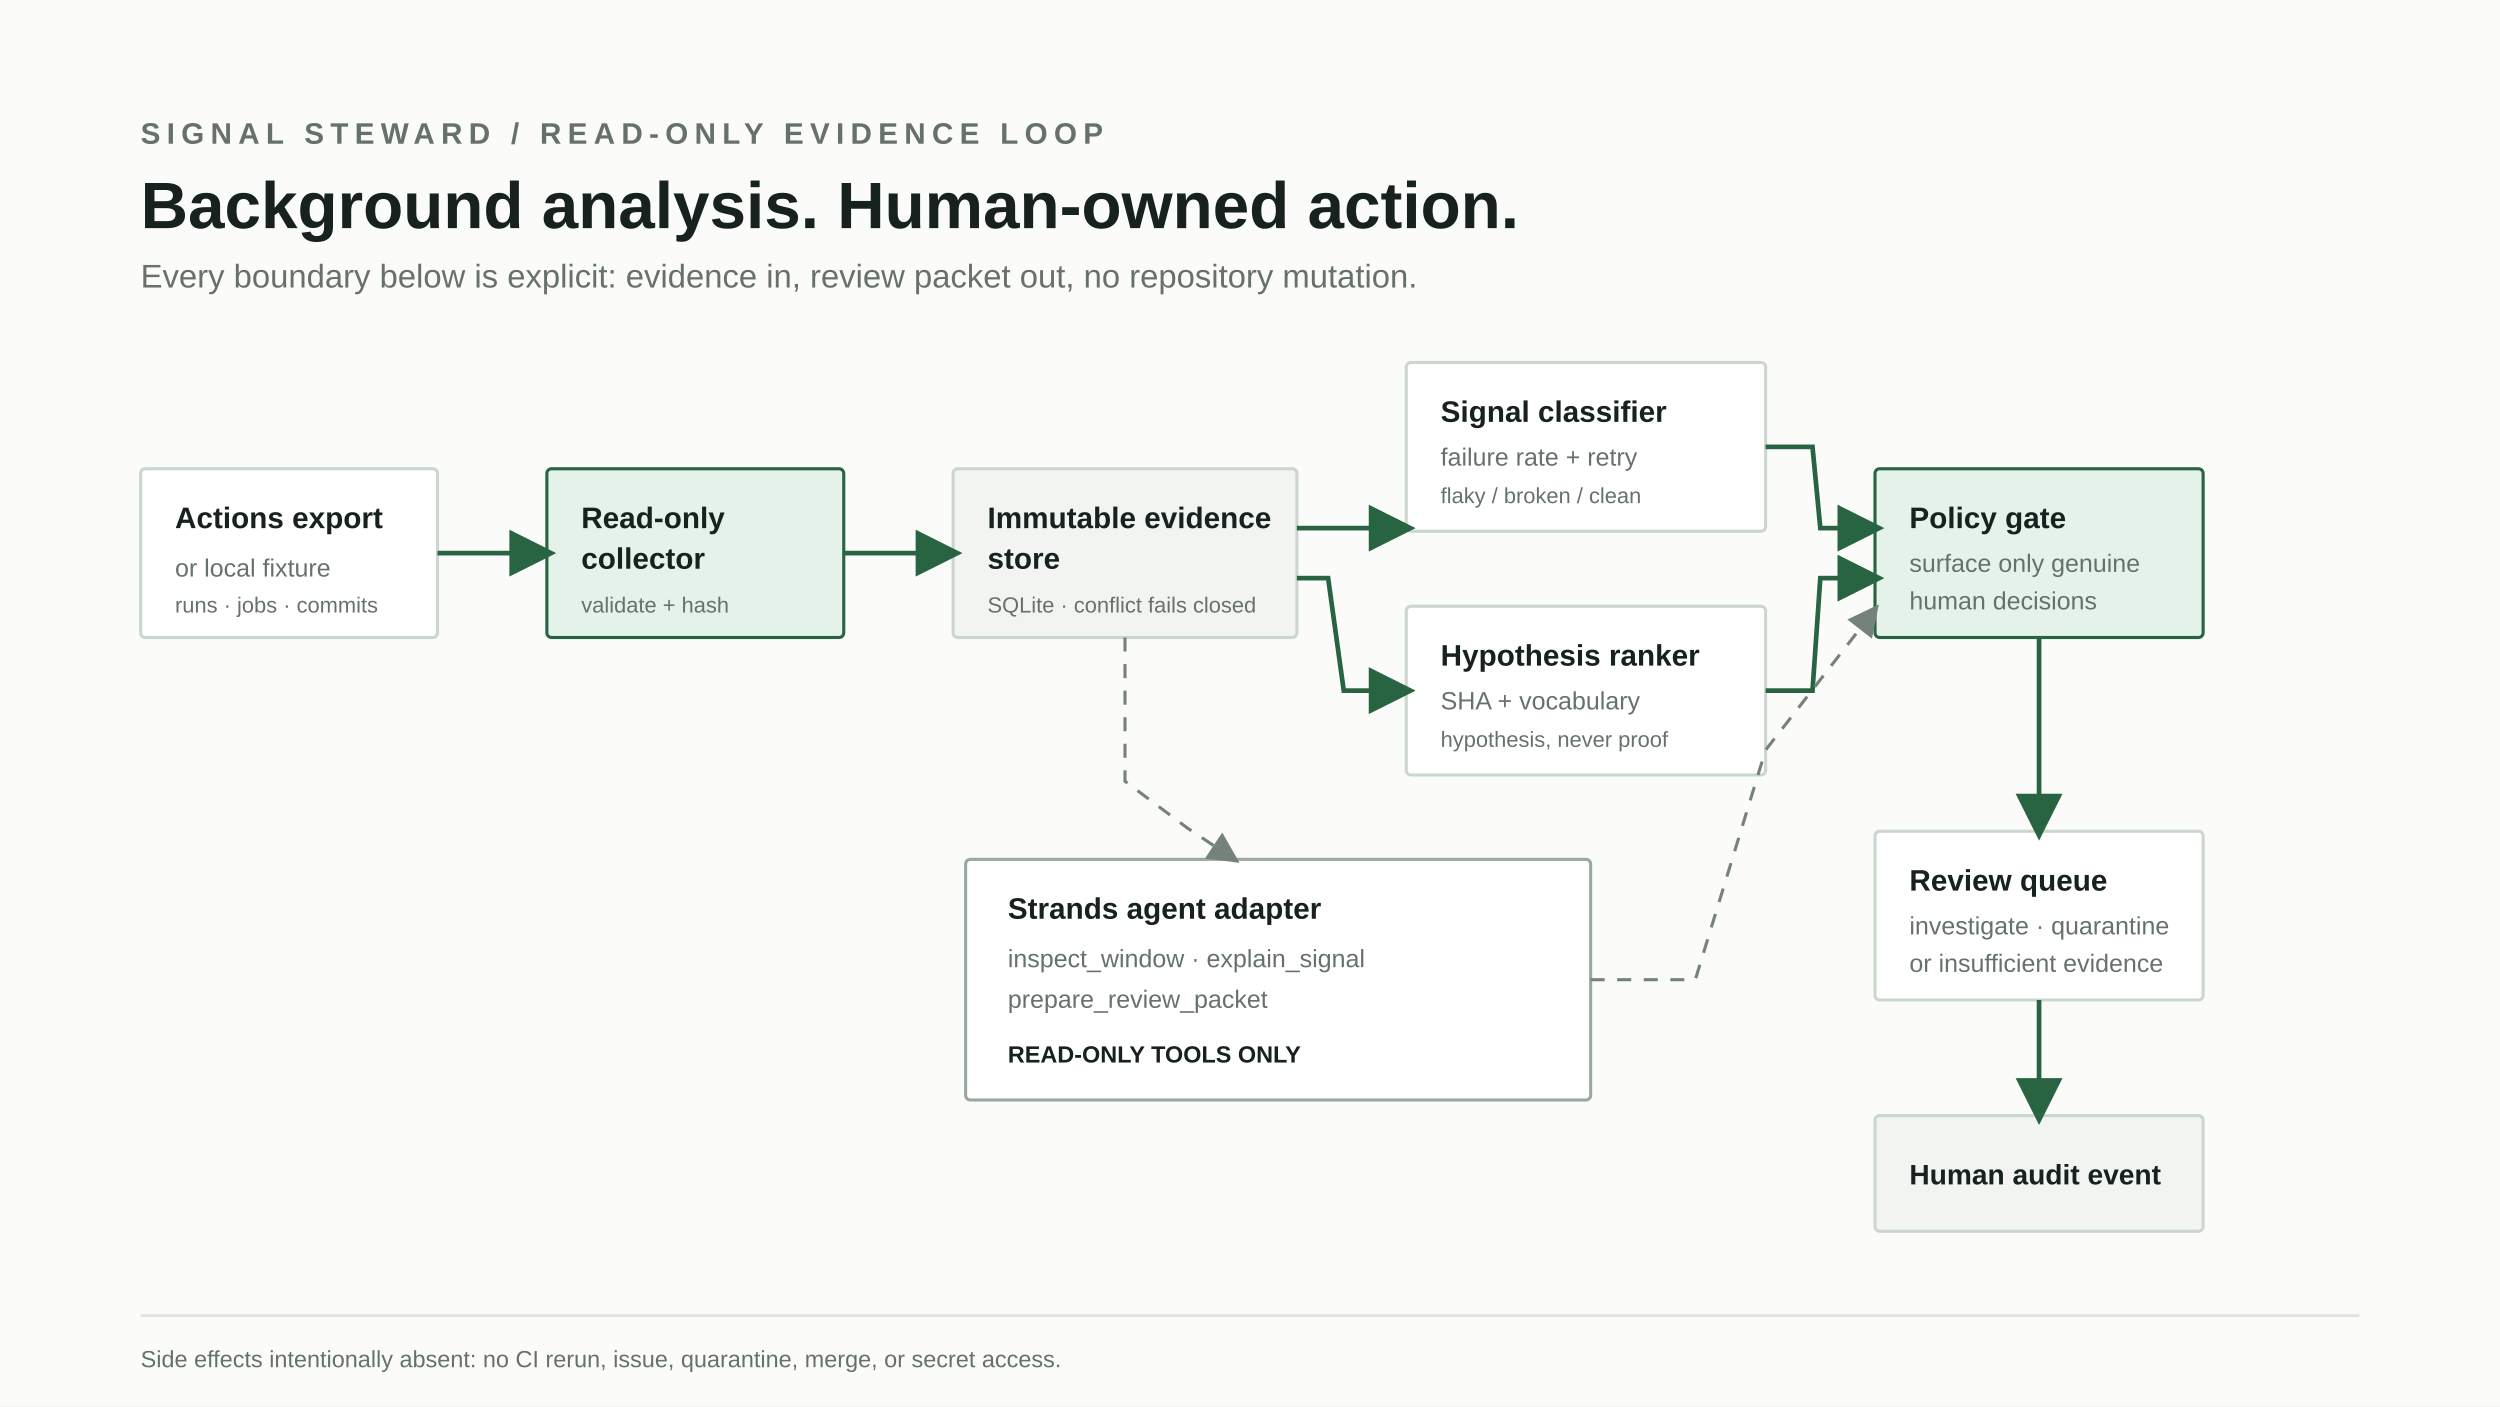
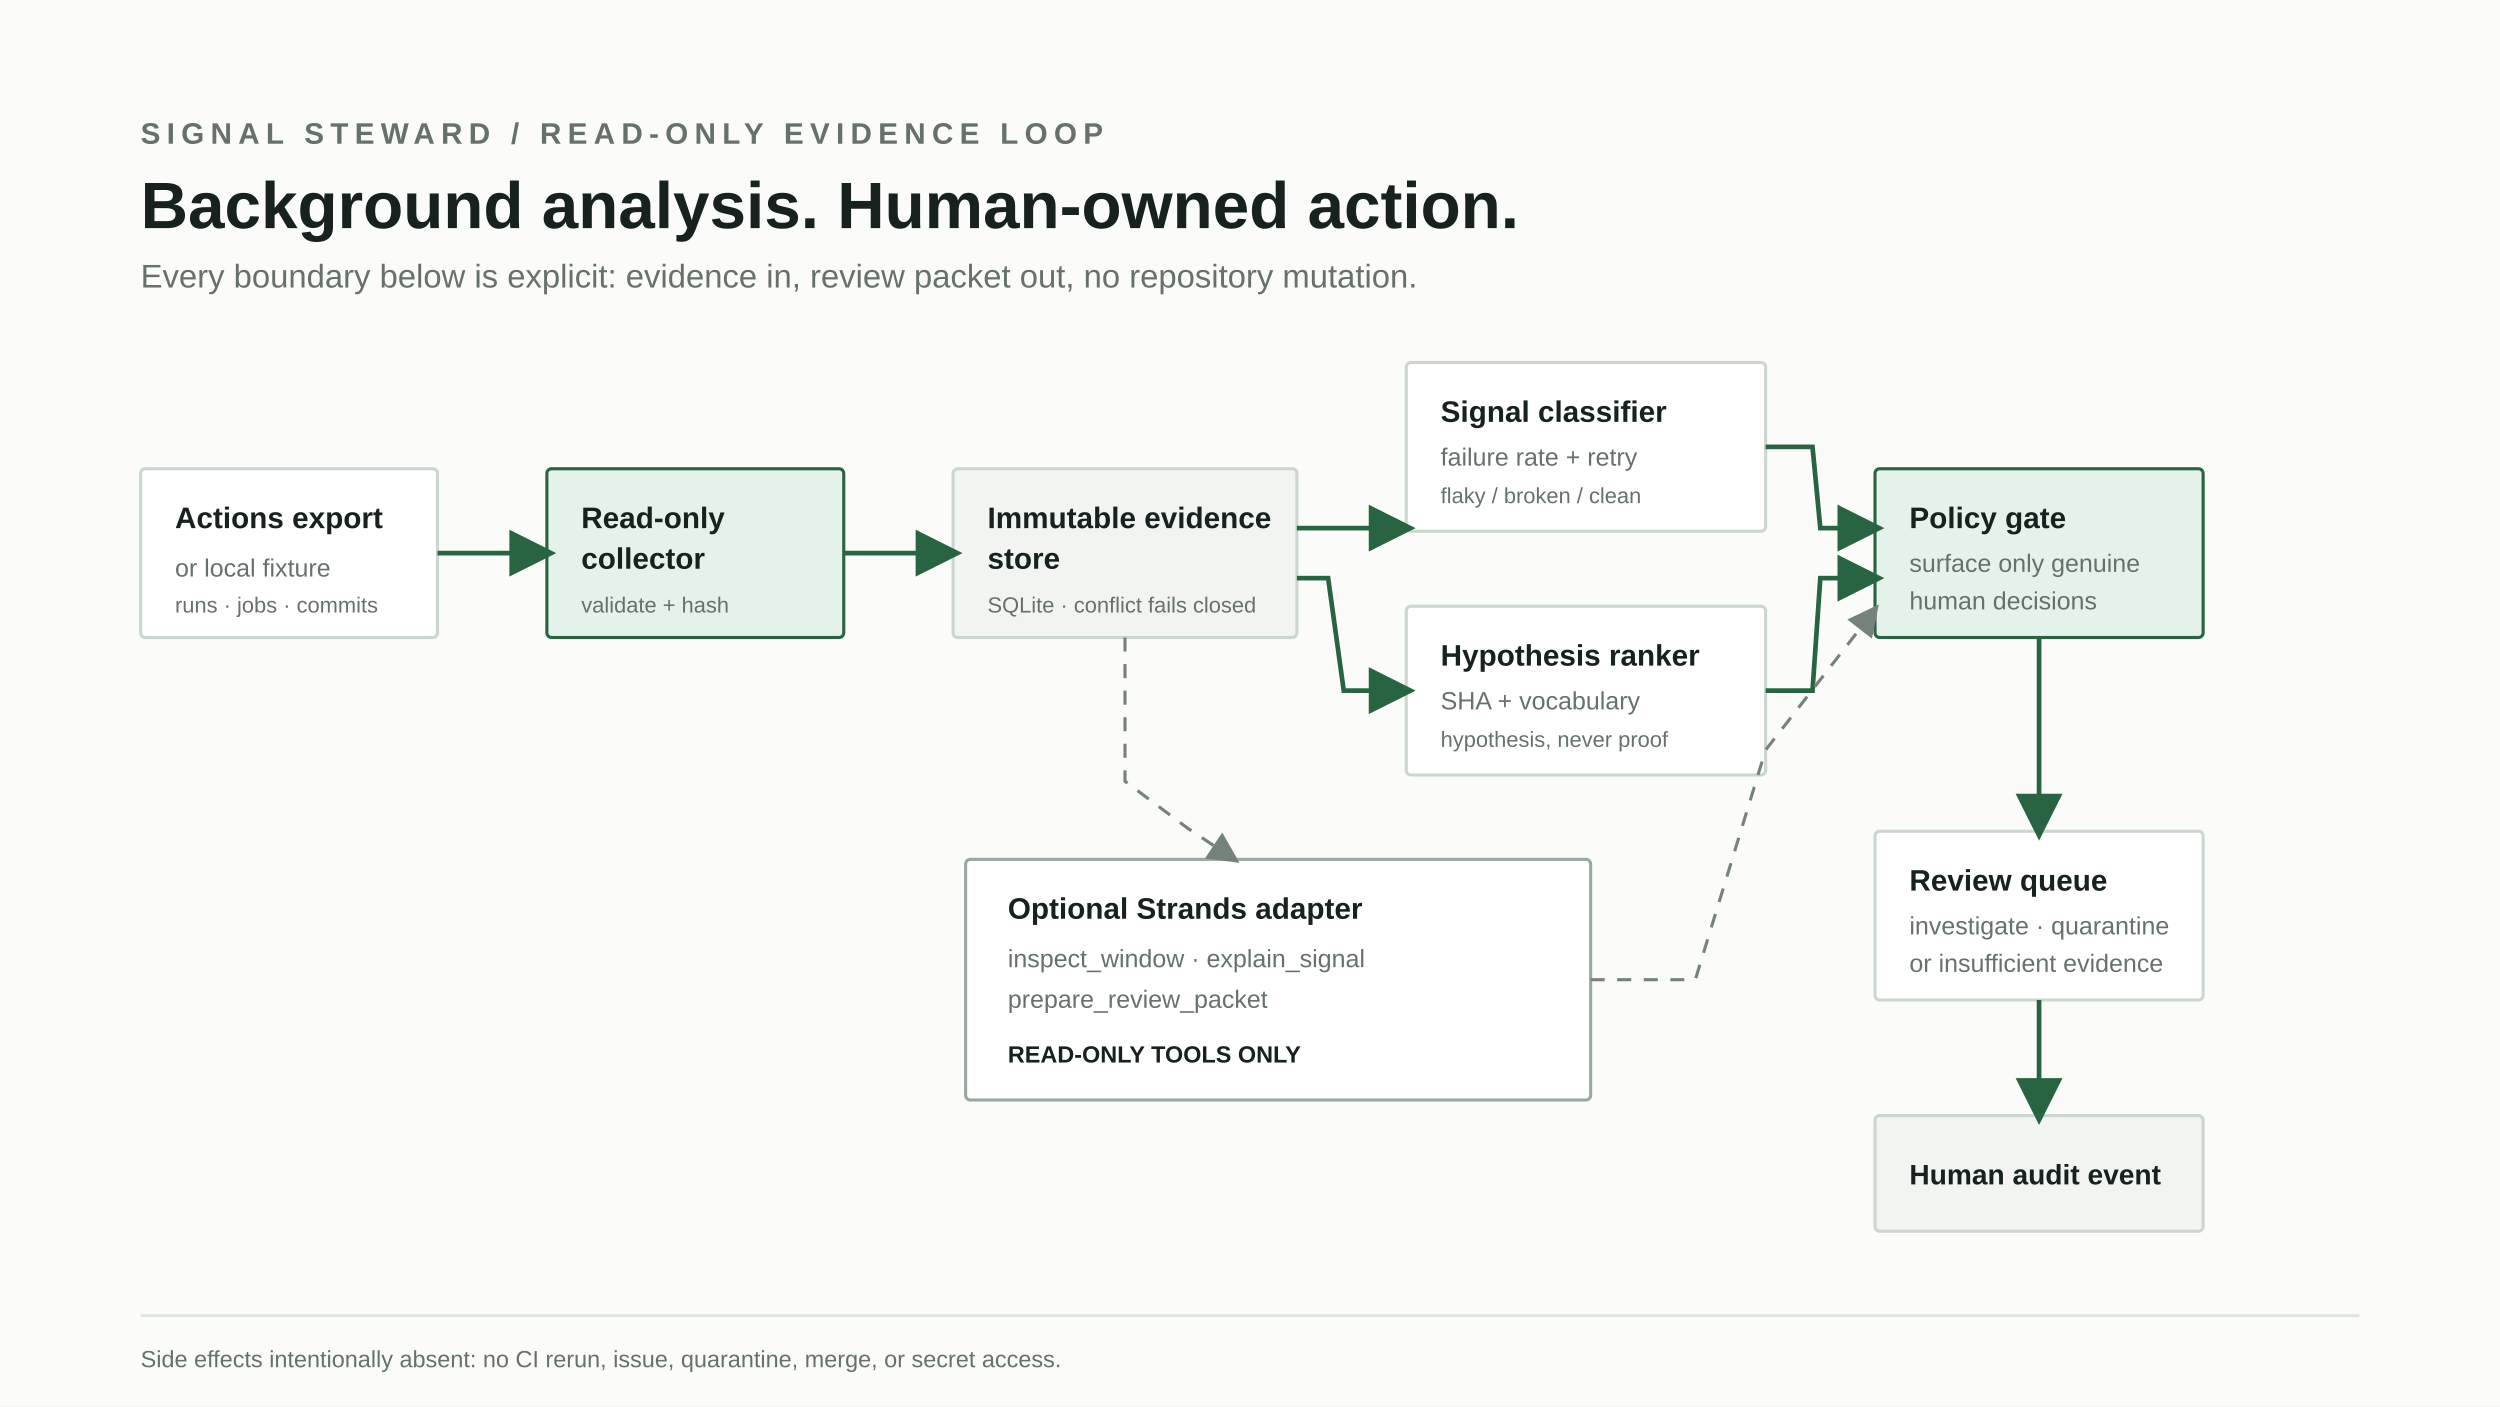
<svg xmlns="http://www.w3.org/2000/svg" width="1600" height="900" viewBox="0 0 1600 900" role="img" aria-labelledby="title desc">
  <defs>
    <marker id="arrow" markerWidth="10" markerHeight="10" refX="8" refY="5" orient="auto">
      <path d="M0,0 L10,5 L0,10 z" fill="#286342" />
    </marker>
    <marker id="arrow-muted" markerWidth="10" markerHeight="10" refX="8" refY="5" orient="auto">
      <path d="M0,0 L10,5 L0,10 z" fill="#75827b" />
    </marker>
    <style>
      .ink { fill: #17221f; font-family: Arial, Helvetica, sans-serif; }
      .muted { fill: #66716c; font-family: Arial, Helvetica, sans-serif; }
      .node { fill: #ffffff; stroke: #cbd7ce; stroke-width: 2; }
      .node-strong { fill: #e4f2e9; stroke: #286342; stroke-width: 2; }
      .node-soft { fill: #f1f4f1; stroke: #cbd7ce; stroke-width: 2; }
      .edge { fill: none; stroke: #286342; stroke-width: 3; marker-end: url(#arrow); }
      .edge-muted { fill: none; stroke: #75827b; stroke-width: 2; stroke-dasharray: 9 8; marker-end: url(#arrow-muted); }
    </style>
  </defs>
  <rect width="1600" height="900" fill="#fbfcfa" />
  <text x="90" y="92" class="muted" font-size="19" font-weight="700" letter-spacing="4">SIGNAL STEWARD / READ-ONLY EVIDENCE LOOP</text>
  <text x="90" y="146" class="ink" font-size="42" font-weight="700">Background analysis. Human-owned action.</text>
  <text x="90" y="184" class="muted" font-size="21">Every boundary below is explicit: evidence in, review packet out, no repository mutation.</text>
  <rect x="90" y="300" width="190" height="108" rx="3" class="node" />
  <text x="112" y="338" class="ink" font-size="19" font-weight="700">Actions export</text>
  <text x="112" y="369" class="muted" font-size="16">or local fixture</text>
  <text x="112" y="392" class="muted" font-size="14">runs · jobs · commits</text>
  <rect x="350" y="300" width="190" height="108" rx="3" class="node-strong" />
  <text x="372" y="338" class="ink" font-size="19" font-weight="700">Read-only</text>
  <text x="372" y="364" class="ink" font-size="19" font-weight="700">collector</text>
  <text x="372" y="392" class="muted" font-size="14">validate + hash</text>
  <rect x="610" y="300" width="220" height="108" rx="3" class="node-soft" />
  <text x="632" y="338" class="ink" font-size="19" font-weight="700">Immutable evidence</text>
  <text x="632" y="364" class="ink" font-size="19" font-weight="700">store</text>
  <text x="632" y="392" class="muted" font-size="14">SQLite · conflict fails closed</text>
  <rect x="900" y="232" width="230" height="108" rx="3" class="node" />
  <text x="922" y="270" class="ink" font-size="19" font-weight="700">Signal classifier</text>
  <text x="922" y="298" class="muted" font-size="16">failure rate + retry</text>
  <text x="922" y="322" class="muted" font-size="14">flaky / broken / clean</text>
  <rect x="900" y="388" width="230" height="108" rx="3" class="node" />
  <text x="922" y="426" class="ink" font-size="19" font-weight="700">Hypothesis ranker</text>
  <text x="922" y="454" class="muted" font-size="16">SHA + vocabulary</text>
  <text x="922" y="478" class="muted" font-size="14">hypothesis, never proof</text>
  <rect x="1200" y="300" width="210" height="108" rx="3" class="node-strong" />
  <text x="1222" y="338" class="ink" font-size="19" font-weight="700">Policy gate</text>
  <text x="1222" y="366" class="muted" font-size="16">surface only genuine</text>
  <text x="1222" y="390" class="muted" font-size="16">human decisions</text>
  <rect x="1200" y="532" width="210" height="108" rx="3" class="node" />
  <text x="1222" y="570" class="ink" font-size="19" font-weight="700">Review queue</text>
  <text x="1222" y="598" class="muted" font-size="16">investigate · quarantine</text>
  <text x="1222" y="622" class="muted" font-size="16">or insufficient evidence</text>
  <rect x="1200" y="714" width="210" height="74" rx="3" class="node-soft" />
  <text x="1222" y="758" class="ink" font-size="18" font-weight="700">Human audit event</text>
  <line x1="280" y1="354" x2="350" y2="354" stroke="#286342" stroke-width="3" marker-end="url(#arrow)" />
  <line x1="540" y1="354" x2="610" y2="354" stroke="#286342" stroke-width="3" marker-end="url(#arrow)" />
  <line x1="830" y1="338" x2="900" y2="338" stroke="#286342" stroke-width="3" marker-end="url(#arrow)" />
  <polyline points="830,370 850,370 860,442 900,442" fill="none" stroke="#286342" stroke-width="3" marker-end="url(#arrow)" />
  <polyline points="1130,286 1160,286 1165,338 1200,338" fill="none" stroke="#286342" stroke-width="3" marker-end="url(#arrow)" />
  <polyline points="1130,442 1160,442 1165,370 1200,370" fill="none" stroke="#286342" stroke-width="3" marker-end="url(#arrow)" />
  <line x1="1305" y1="408" x2="1305" y2="532" stroke="#286342" stroke-width="3" marker-end="url(#arrow)" />
  <line x1="1305" y1="640" x2="1305" y2="714" stroke="#286342" stroke-width="3" marker-end="url(#arrow)" />
  <rect x="618" y="550" width="400" height="154" rx="3" fill="#ffffff" stroke="#9aa9a0" stroke-width="2" />
-   <text x="645" y="588" class="ink" font-size="19" font-weight="700">Strands agent adapter</text>
+   <text x="645" y="588" class="ink" font-size="19" font-weight="700">Optional Strands adapter</text>
  <text x="645" y="619" class="muted" font-size="16">inspect_window · explain_signal</text>
  <text x="645" y="645" class="muted" font-size="16">prepare_review_packet</text>
  <text x="645" y="680" class="ink" font-size="15" font-weight="700">READ-ONLY TOOLS ONLY</text>
  <polyline points="720,408 720,500 760,530 790,550" fill="none" stroke="#75827b" stroke-width="2" stroke-dasharray="9 8" marker-end="url(#arrow-muted)" />
  <polyline points="1018,627 1085,627 1130,480 1200,390" fill="none" stroke="#75827b" stroke-width="2" stroke-dasharray="9 8" marker-end="url(#arrow-muted)" />
  <line x1="90" y1="842" x2="1510" y2="842" stroke="#dfe5e1" stroke-width="2" />
  <text x="90" y="875" class="muted" font-size="15">Side effects intentionally absent: no CI rerun, issue, quarantine, merge, or secret access.</text>
</svg>
